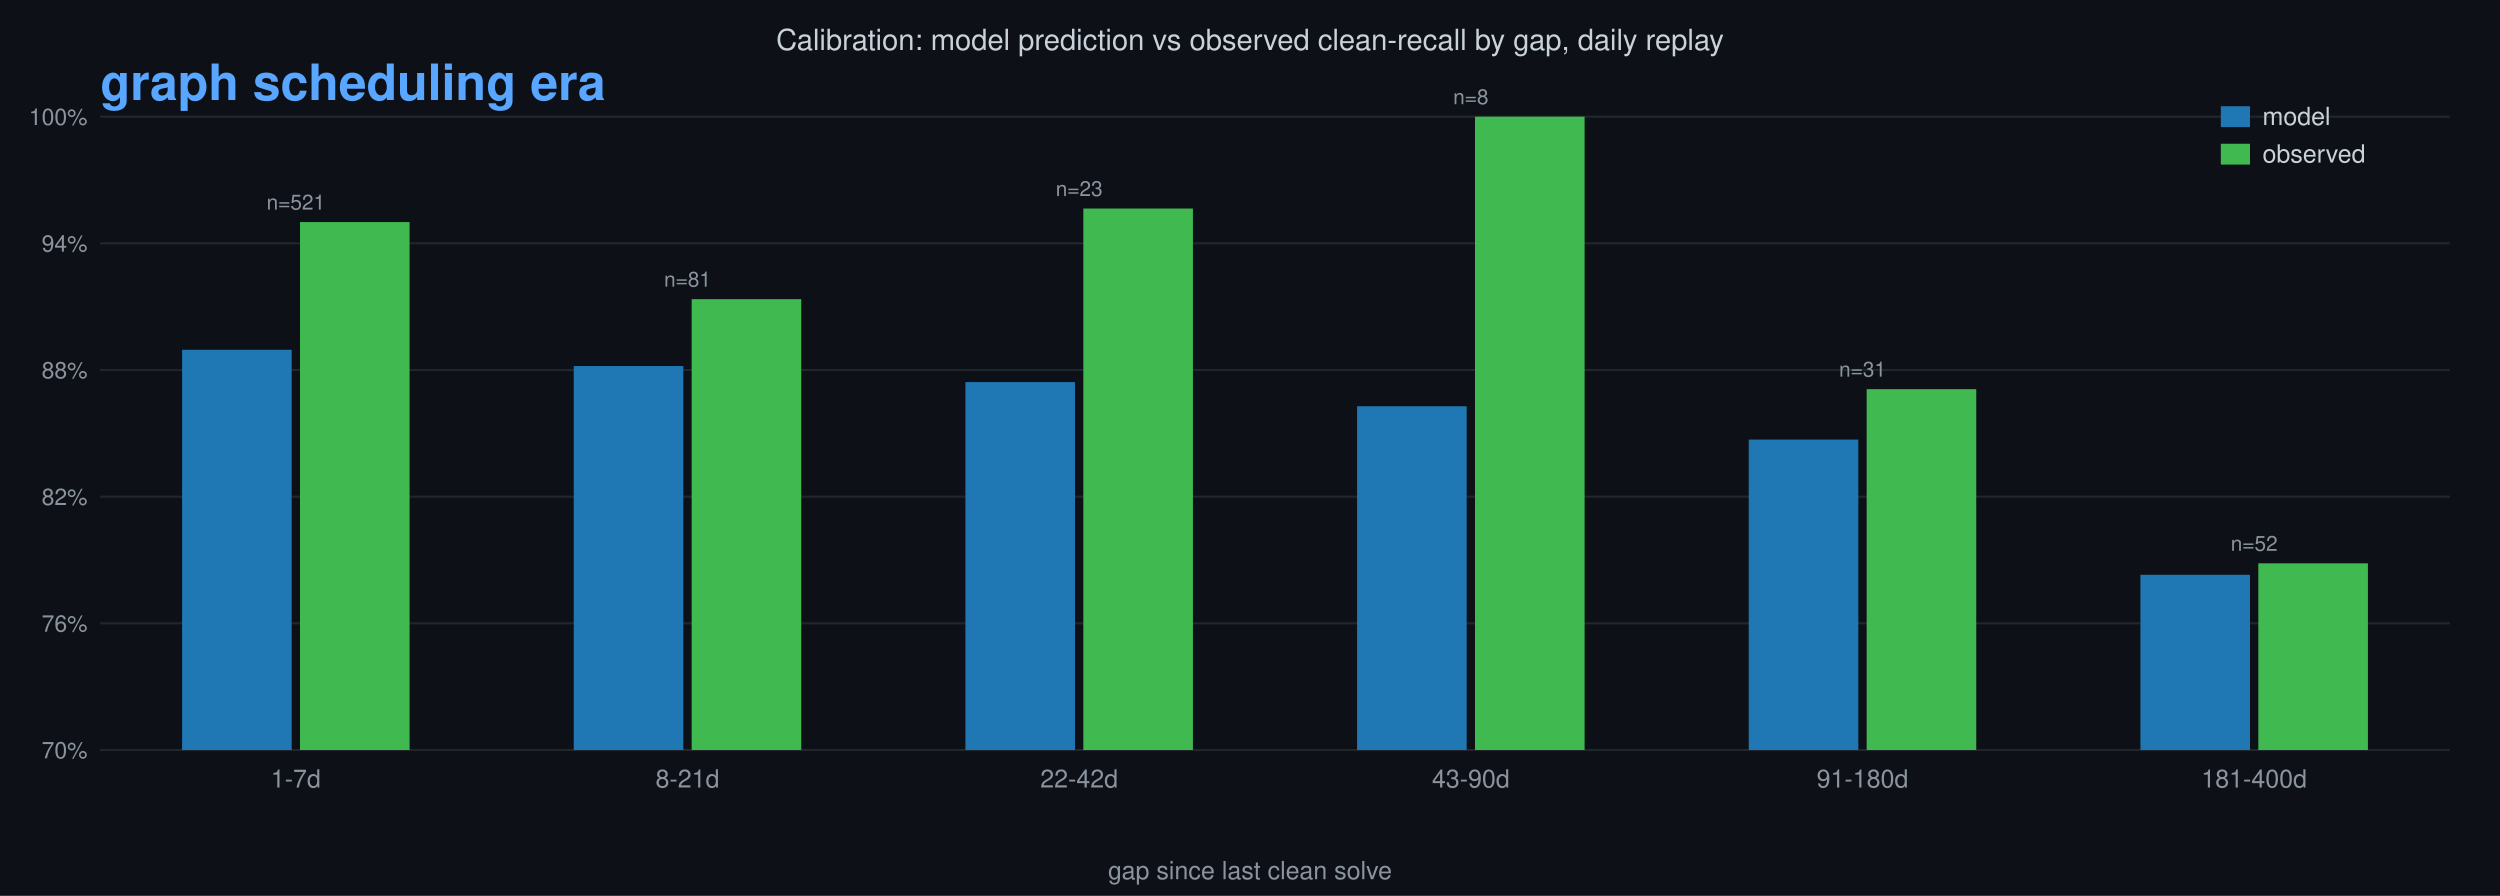
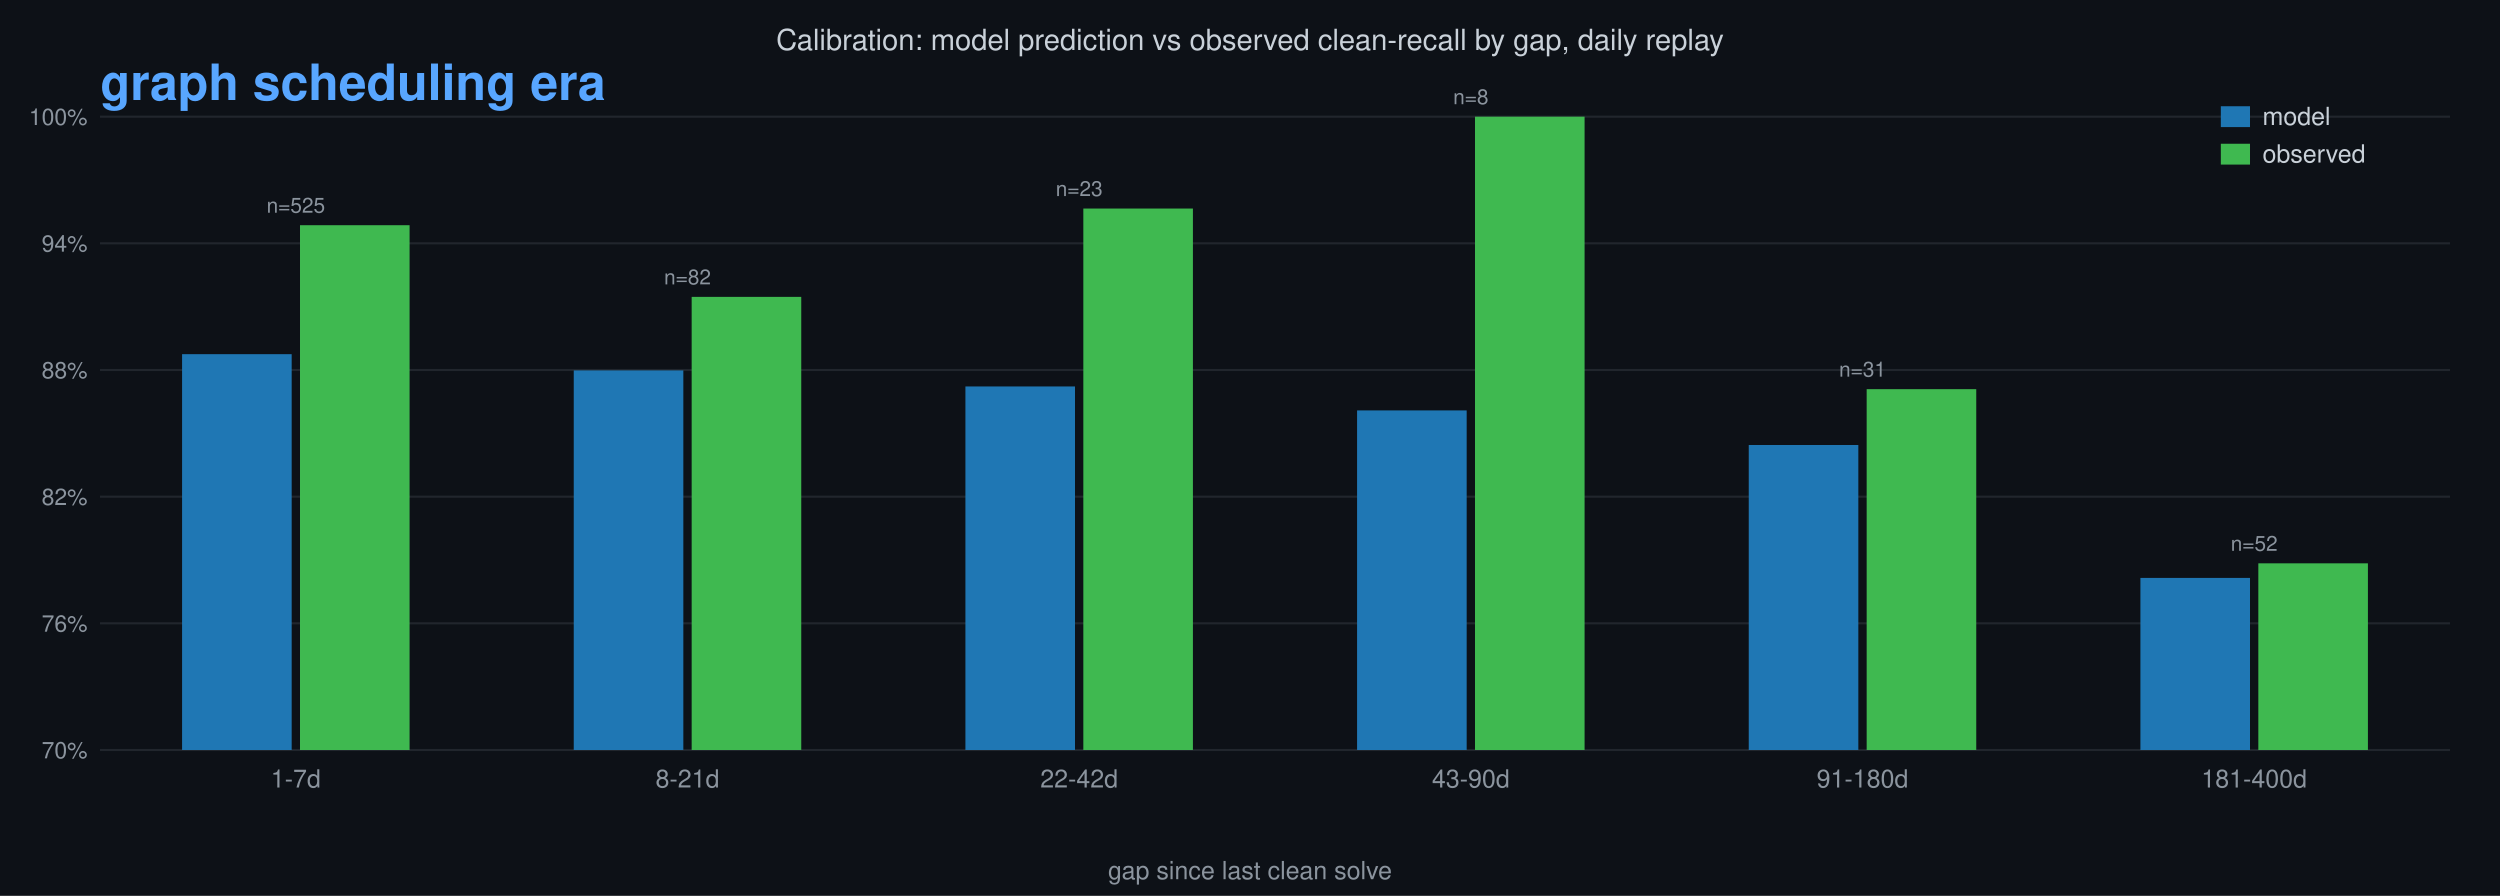
<svg xmlns="http://www.w3.org/2000/svg" viewBox="0 0 1200 430" font-family="Helvetica,sans-serif">
  <rect width="1200" height="430" fill="#0d1117" />
  <text x="600" y="24" text-anchor="middle" font-size="14" fill="#c9d1d9">Calibration: model prediction vs observed clean-recall by gap, daily replay</text>
-   <text x="48" y="48" text-anchor="start" font-size="24" font-weight="bold" fill="#8b949e" opacity="0">pre graph scheduling era<animate attributeName="opacity" calcMode="discrete" values="1;0" keyTimes="0;0.738" dur="10.0s" repeatCount="indefinite" />
+   <text x="48" y="48" text-anchor="start" font-size="24" font-weight="bold" fill="#8b949e" opacity="0">pre graph scheduling era<animate attributeName="opacity" calcMode="discrete" values="1;0" keyTimes="0;0.733" dur="10.0s" repeatCount="indefinite" />
  </text>
-   <text x="48" y="48" text-anchor="start" font-size="24" font-weight="bold" fill="#58a6ff" opacity="1">graph scheduling era<animate attributeName="opacity" calcMode="discrete" values="0;1" keyTimes="0;0.738" dur="10.0s" repeatCount="indefinite" />
+   <text x="48" y="48" text-anchor="start" font-size="24" font-weight="bold" fill="#58a6ff" opacity="1">graph scheduling era<animate attributeName="opacity" calcMode="discrete" values="0;1" keyTimes="0;0.733" dur="10.0s" repeatCount="indefinite" />
  </text>
  <line x1="48" y1="360.0" x2="1176" y2="360.0" stroke="#21262d" stroke-width="1" />
  <text x="42" y="364.0" text-anchor="end" font-size="11" fill="#8b949e">70%</text>
  <line x1="48" y1="299.2" x2="1176" y2="299.2" stroke="#21262d" stroke-width="1" />
  <text x="42" y="303.2" text-anchor="end" font-size="11" fill="#8b949e">76%</text>
  <line x1="48" y1="238.4" x2="1176" y2="238.4" stroke="#21262d" stroke-width="1" />
  <text x="42" y="242.4" text-anchor="end" font-size="11" fill="#8b949e">82%</text>
  <line x1="48" y1="177.6" x2="1176" y2="177.6" stroke="#21262d" stroke-width="1" />
  <text x="42" y="181.6" text-anchor="end" font-size="11" fill="#8b949e">88%</text>
  <line x1="48" y1="116.8" x2="1176" y2="116.8" stroke="#21262d" stroke-width="1" />
  <text x="42" y="120.8" text-anchor="end" font-size="11" fill="#8b949e">94%</text>
  <line x1="48" y1="56.0" x2="1176" y2="56.0" stroke="#21262d" stroke-width="1" />
  <text x="42" y="60.0" text-anchor="end" font-size="11" fill="#8b949e">100%</text>
-   <rect x="87.4" y="167.9" width="52.6" height="192.1" fill="#1f77b4">
-     <animate attributeName="y" calcMode="discrete" values="360.0;167.7;168.3;168.0;168.1;168.2;168.3;168.6;168.5;168.6;168.5;168.4;168.3;168.2;168.1;168.2;168.1;168.0;167.9;168.0;167.9" keyTimes="0;0.005;0.009;0.021;0.033;0.036;0.044;0.06;0.067;0.079;0.083;0.112;0.154;0.238;0.318;0.334;0.367;0.508;0.67;0.692;0.722" dur="10.0s" repeatCount="indefinite" />
-     <animate attributeName="height" calcMode="discrete" values="0.0;192.3;191.7;192.0;191.9;191.8;191.7;191.4;191.5;191.4;191.5;191.6;191.7;191.8;191.9;191.8;191.9;192.0;192.1;192.0;192.1" keyTimes="0;0.005;0.009;0.021;0.033;0.036;0.044;0.06;0.067;0.079;0.083;0.112;0.154;0.238;0.318;0.334;0.367;0.508;0.67;0.692;0.722" dur="10.0s" repeatCount="indefinite" />
+   <rect x="87.4" y="170.0" width="52.6" height="190.0" fill="#1f77b4">
+     <animate attributeName="y" calcMode="discrete" values="360.0;169.7;170.3;170.0;170.1;170.2;170.3;170.6;170.5;170.6;170.5;170.4;170.3;170.2;170.3;170.2;170.1;170.2;170.1;170.0;169.9;170.0;169.9;170.0" keyTimes="0;0.005;0.009;0.021;0.033;0.036;0.044;0.06;0.067;0.078;0.082;0.112;0.184;0.237;0.255;0.27;0.374;0.382;0.455;0.535;0.838;0.84;0.877;0.894" dur="10.0s" repeatCount="indefinite" />
+     <animate attributeName="height" calcMode="discrete" values="0.0;190.3;189.7;190.0;189.9;189.8;189.7;189.4;189.5;189.4;189.5;189.6;189.7;189.8;189.7;189.8;189.9;189.8;189.9;190.0;190.1;190.0;190.1;190.0" keyTimes="0;0.005;0.009;0.021;0.033;0.036;0.044;0.06;0.067;0.078;0.082;0.112;0.184;0.237;0.255;0.27;0.374;0.382;0.455;0.535;0.838;0.84;0.877;0.894" dur="10.0s" repeatCount="indefinite" />
  </rect>
-   <rect x="144.0" y="106.6" width="52.6" height="253.4" fill="#3fb950">
-     <animate attributeName="y" calcMode="discrete" values="360.0;56.0;69.7;67.8;67.0;66.4;66.0;65.0;64.1;63.7;63.2;76.4;75.9;81.3;80.0;78.8;78.1;77.6;77.0;75.9;75.1;87.5;85.9;84.7;83.9;82.8;81.8;81.4;80.9;83.4;82.9;82.6;82.1;84.9;84.1;83.6;82.7;82.4;81.8;84.1;83.5;83.0;82.7;82.6;82.5;82.4;82.3;82.1;82.0;81.9;81.7;81.6;86.4;86.0;85.8;85.5;85.2;87.4;91.7;95.9;95.4;95.3;99.6;101.3;100.4;101.9;100.9;102.4;102.2;101.5;108.1;107.2;106.6" keyTimes="0;0.005;0.112;0.141;0.154;0.169;0.185;0.198;0.238;0.256;0.271;0.296;0.304;0.318;0.334;0.346;0.358;0.367;0.377;0.385;0.394;0.403;0.414;0.423;0.433;0.445;0.458;0.468;0.478;0.487;0.5;0.508;0.517;0.529;0.538;0.556;0.571;0.58;0.588;0.594;0.605;0.613;0.62;0.665;0.668;0.688;0.692;0.722;0.747;0.752;0.767;0.774;0.781;0.79;0.797;0.803;0.811;0.82;0.826;0.834;0.839;0.843;0.845;0.853;0.859;0.863;0.873;0.882;0.892;0.898;0.9;0.909;0.916" dur="10.0s" repeatCount="indefinite" />
-     <animate attributeName="height" calcMode="discrete" values="0.0;304.0;290.3;292.2;293.0;293.6;294.0;295.0;295.9;296.3;296.8;283.6;284.1;278.7;280.0;281.2;281.9;282.4;283.0;284.1;284.9;272.5;274.1;275.3;276.1;277.2;278.2;278.6;279.1;276.6;277.1;277.4;277.9;275.1;275.9;276.4;277.3;277.6;278.2;275.9;276.5;277.0;277.3;277.4;277.5;277.6;277.7;277.9;278.0;278.1;278.3;278.4;273.6;274.0;274.2;274.5;274.8;272.6;268.3;264.1;264.6;264.7;260.4;258.7;259.6;258.1;259.1;257.6;257.8;258.5;251.9;252.8;253.4" keyTimes="0;0.005;0.112;0.141;0.154;0.169;0.185;0.198;0.238;0.256;0.271;0.296;0.304;0.318;0.334;0.346;0.358;0.367;0.377;0.385;0.394;0.403;0.414;0.423;0.433;0.445;0.458;0.468;0.478;0.487;0.5;0.508;0.517;0.529;0.538;0.556;0.571;0.58;0.588;0.594;0.605;0.613;0.62;0.665;0.668;0.688;0.692;0.722;0.747;0.752;0.767;0.774;0.781;0.79;0.797;0.803;0.811;0.82;0.826;0.834;0.839;0.843;0.845;0.853;0.859;0.863;0.873;0.882;0.892;0.898;0.9;0.909;0.916" dur="10.0s" repeatCount="indefinite" />
+   <rect x="144.0" y="108.1" width="52.6" height="251.9" fill="#3fb950">
+     <animate attributeName="y" calcMode="discrete" values="360.0;56.0;69.7;67.8;67.0;66.4;66.0;65.0;64.1;63.7;63.2;76.4;75.9;81.3;80.0;78.8;78.1;77.6;77.0;75.9;75.1;87.5;85.9;84.7;83.9;82.8;81.8;81.4;80.9;83.4;82.9;82.6;82.1;84.9;84.1;83.6;82.7;82.4;81.8;84.1;83.5;83.0;82.7;82.6;82.5;82.4;82.3;82.1;82.0;81.9;81.7;81.6;86.4;86.0;85.8;85.5;85.2;87.4;91.7;95.9;95.4;95.3;99.6;101.3;100.4;101.9;100.9;102.4;102.2;101.5;108.1;107.2;106.6;108.1" keyTimes="0;0.005;0.112;0.14;0.153;0.168;0.184;0.196;0.237;0.255;0.27;0.294;0.303;0.316;0.332;0.343;0.356;0.365;0.374;0.382;0.392;0.401;0.411;0.42;0.431;0.442;0.455;0.465;0.475;0.484;0.497;0.505;0.514;0.525;0.535;0.553;0.567;0.577;0.585;0.591;0.601;0.609;0.616;0.66;0.664;0.683;0.688;0.717;0.742;0.747;0.762;0.769;0.776;0.785;0.792;0.798;0.806;0.815;0.821;0.829;0.834;0.838;0.84;0.848;0.854;0.858;0.868;0.877;0.886;0.892;0.894;0.904;0.911;0.914" dur="10.0s" repeatCount="indefinite" />
+     <animate attributeName="height" calcMode="discrete" values="0.0;304.0;290.3;292.2;293.0;293.6;294.0;295.0;295.9;296.3;296.8;283.6;284.1;278.7;280.0;281.2;281.9;282.4;283.0;284.1;284.9;272.5;274.1;275.3;276.1;277.2;278.2;278.6;279.1;276.6;277.1;277.4;277.9;275.1;275.9;276.4;277.3;277.6;278.2;275.9;276.5;277.0;277.3;277.4;277.5;277.6;277.7;277.9;278.0;278.1;278.3;278.4;273.6;274.0;274.2;274.5;274.8;272.6;268.3;264.1;264.6;264.7;260.4;258.7;259.6;258.1;259.1;257.6;257.8;258.5;251.9;252.8;253.4;251.9" keyTimes="0;0.005;0.112;0.14;0.153;0.168;0.184;0.196;0.237;0.255;0.27;0.294;0.303;0.316;0.332;0.343;0.356;0.365;0.374;0.382;0.392;0.401;0.411;0.42;0.431;0.442;0.455;0.465;0.475;0.484;0.497;0.505;0.514;0.525;0.535;0.553;0.567;0.577;0.585;0.591;0.601;0.609;0.616;0.66;0.664;0.683;0.688;0.717;0.742;0.747;0.762;0.769;0.776;0.785;0.792;0.798;0.806;0.815;0.821;0.829;0.834;0.838;0.84;0.848;0.854;0.858;0.868;0.877;0.886;0.892;0.894;0.904;0.911;0.914" dur="10.0s" repeatCount="indefinite" />
  </rect>
  <text x="142.0" y="378" text-anchor="middle" font-size="12" fill="#8b949e">1-7d</text>
-   <text x="142.0" y="100.6" text-anchor="middle" font-size="10" fill="#8b949e" opacity="1">n=521<animate attributeName="opacity" calcMode="discrete" values="0;1" keyTimes="0;0.916" dur="10.0s" repeatCount="indefinite" />
+   <text x="142.0" y="102.1" text-anchor="middle" font-size="10" fill="#8b949e" opacity="1">n=525<animate attributeName="opacity" calcMode="discrete" values="0;1" keyTimes="0;0.914" dur="10.0s" repeatCount="indefinite" />
  </text>
-   <rect x="275.4" y="175.7" width="52.6" height="184.3" fill="#1f77b4">
-     <animate attributeName="y" calcMode="discrete" values="360.0;172.9;175.4;174.2;175.4;176.1;177.0;176.8;178.2;178.8;179.1;178.6;179.0;179.7;179.0;178.6;178.5;178.2;177.9;177.5;177.9;177.7;177.6;177.5;177.4;177.3;177.1;176.7;176.5;176.4;176.1;176.0;175.9;175.8;175.7;175.5;175.6;175.7;175.8;175.7" keyTimes="0;0.055;0.067;0.071;0.083;0.102;0.112;0.141;0.169;0.198;0.256;0.271;0.304;0.318;0.334;0.346;0.358;0.367;0.377;0.385;0.394;0.414;0.423;0.433;0.445;0.487;0.508;0.556;0.594;0.613;0.625;0.811;0.826;0.845;0.853;0.863;0.873;0.9;0.909;0.916" dur="10.0s" repeatCount="indefinite" />
-     <animate attributeName="height" calcMode="discrete" values="0.0;187.1;184.6;185.8;184.6;183.9;183.0;183.2;181.8;181.2;180.9;181.4;181.0;180.3;181.0;181.4;181.5;181.8;182.1;182.5;182.1;182.3;182.4;182.5;182.6;182.7;182.9;183.3;183.5;183.6;183.9;184.0;184.1;184.2;184.3;184.5;184.4;184.3;184.2;184.3" keyTimes="0;0.055;0.067;0.071;0.083;0.102;0.112;0.141;0.169;0.198;0.256;0.271;0.304;0.318;0.334;0.346;0.358;0.367;0.377;0.385;0.394;0.414;0.423;0.433;0.445;0.487;0.508;0.556;0.594;0.613;0.625;0.811;0.826;0.845;0.853;0.863;0.873;0.9;0.909;0.916" dur="10.0s" repeatCount="indefinite" />
+   <rect x="275.4" y="177.8" width="52.6" height="182.2" fill="#1f77b4">
+     <animate attributeName="y" calcMode="discrete" values="360.0;174.9;177.4;176.2;177.3;178.0;178.9;178.7;180.1;180.6;180.9;180.5;180.8;181.6;180.8;180.5;180.4;180.1;179.8;179.4;179.9;179.8;179.6;179.5;179.4;179.3;179.2;179.1;178.7;178.5;178.3;178.1;178.0;177.9;177.8;177.7;177.5;177.7;177.9;177.8" keyTimes="0;0.055;0.067;0.07;0.082;0.101;0.112;0.14;0.168;0.196;0.255;0.27;0.303;0.316;0.332;0.343;0.356;0.365;0.374;0.382;0.392;0.401;0.411;0.42;0.431;0.442;0.484;0.505;0.553;0.591;0.609;0.621;0.806;0.821;0.84;0.848;0.858;0.868;0.894;0.911" dur="10.0s" repeatCount="indefinite" />
+     <animate attributeName="height" calcMode="discrete" values="0.0;185.1;182.6;183.8;182.7;182.0;181.1;181.3;179.9;179.4;179.1;179.5;179.2;178.4;179.2;179.5;179.6;179.9;180.2;180.6;180.1;180.2;180.4;180.5;180.6;180.7;180.8;180.9;181.3;181.5;181.7;181.9;182.0;182.1;182.2;182.3;182.5;182.3;182.1;182.2" keyTimes="0;0.055;0.067;0.07;0.082;0.101;0.112;0.14;0.168;0.196;0.255;0.27;0.303;0.316;0.332;0.343;0.356;0.365;0.374;0.382;0.392;0.401;0.411;0.42;0.431;0.442;0.484;0.505;0.553;0.591;0.609;0.621;0.806;0.821;0.84;0.848;0.858;0.868;0.894;0.911" dur="10.0s" repeatCount="indefinite" />
  </rect>
-   <rect x="332.0" y="143.6" width="52.6" height="216.4" fill="#3fb950">
-     <animate attributeName="y" calcMode="discrete" values="360.0;56.0;109.3;102.1;96.5;95.0;93.5;92.2;90.9;88.7;83.4;82.7;81.3;104.3;123.6;122.1;120.7;119.3;114.5;112.3;111.3;109.3;108.4;107.5;105.0;103.5;118.4;127.4;151.9;149.3;145.8;144.7;143.6" keyTimes="0;0.055;0.304;0.318;0.334;0.346;0.358;0.367;0.377;0.385;0.394;0.403;0.414;0.423;0.433;0.445;0.487;0.508;0.556;0.594;0.613;0.625;0.811;0.826;0.845;0.853;0.859;0.863;0.873;0.882;0.9;0.909;0.916" dur="10.0s" repeatCount="indefinite" />
-     <animate attributeName="height" calcMode="discrete" values="0.0;304.0;250.7;257.9;263.5;265.0;266.5;267.8;269.1;271.3;276.6;277.3;278.7;255.7;236.4;237.9;239.3;240.7;245.5;247.7;248.7;250.7;251.6;252.5;255.0;256.5;241.6;232.6;208.1;210.7;214.2;215.3;216.4" keyTimes="0;0.055;0.304;0.318;0.334;0.346;0.358;0.367;0.377;0.385;0.394;0.403;0.414;0.423;0.433;0.445;0.487;0.508;0.556;0.594;0.613;0.625;0.811;0.826;0.845;0.853;0.859;0.863;0.873;0.882;0.9;0.909;0.916" dur="10.0s" repeatCount="indefinite" />
+   <rect x="332.0" y="142.5" width="52.6" height="217.5" fill="#3fb950">
+     <animate attributeName="y" calcMode="discrete" values="360.0;56.0;109.3;102.1;96.5;95.0;93.5;92.2;90.9;88.7;83.4;82.7;81.3;104.3;123.6;122.1;120.7;119.3;114.5;112.3;111.3;109.3;108.4;107.5;105.0;103.5;118.4;127.4;151.9;149.3;145.8;144.7;143.6;142.5" keyTimes="0;0.055;0.303;0.316;0.332;0.343;0.356;0.365;0.374;0.382;0.392;0.401;0.411;0.42;0.431;0.442;0.484;0.505;0.553;0.591;0.609;0.621;0.806;0.821;0.84;0.848;0.854;0.858;0.868;0.877;0.894;0.904;0.911;0.914" dur="10.0s" repeatCount="indefinite" />
+     <animate attributeName="height" calcMode="discrete" values="0.0;304.0;250.7;257.9;263.5;265.0;266.5;267.8;269.1;271.3;276.6;277.3;278.7;255.7;236.4;237.9;239.3;240.7;245.5;247.7;248.7;250.7;251.6;252.5;255.0;256.5;241.6;232.6;208.1;210.7;214.2;215.3;216.4;217.5" keyTimes="0;0.055;0.303;0.316;0.332;0.343;0.356;0.365;0.374;0.382;0.392;0.401;0.411;0.42;0.431;0.442;0.484;0.505;0.553;0.591;0.609;0.621;0.806;0.821;0.84;0.848;0.854;0.858;0.868;0.877;0.894;0.904;0.911;0.914" dur="10.0s" repeatCount="indefinite" />
  </rect>
  <text x="330.0" y="378" text-anchor="middle" font-size="12" fill="#8b949e">8-21d</text>
-   <text x="330.0" y="137.6" text-anchor="middle" font-size="10" fill="#8b949e" opacity="1">n=81<animate attributeName="opacity" calcMode="discrete" values="0;1" keyTimes="0;0.916" dur="10.0s" repeatCount="indefinite" />
+   <text x="330.0" y="136.5" text-anchor="middle" font-size="10" fill="#8b949e" opacity="1">n=82<animate attributeName="opacity" calcMode="discrete" values="0;1" keyTimes="0;0.914" dur="10.0s" repeatCount="indefinite" />
  </text>
-   <rect x="463.4" y="183.4" width="52.6" height="176.6" fill="#1f77b4">
-     <animate attributeName="y" calcMode="discrete" values="360.0;191.5;187.5;189.0;193.1;193.5;190.9;189.3;185.9;183.0;182.8;183.7;183.9;183.4" keyTimes="0;0.318;0.358;0.478;0.529;0.538;0.628;0.684;0.688;0.738;0.752;0.79;0.9;0.909" dur="10.0s" repeatCount="indefinite" />
-     <animate attributeName="height" calcMode="discrete" values="0.0;168.5;172.5;171.0;166.9;166.5;169.1;170.7;174.1;177.0;177.2;176.3;176.1;176.6" keyTimes="0;0.318;0.358;0.478;0.529;0.538;0.628;0.684;0.688;0.738;0.752;0.79;0.9;0.909" dur="10.0s" repeatCount="indefinite" />
+   <rect x="463.4" y="185.5" width="52.6" height="174.5" fill="#1f77b4">
+     <animate attributeName="y" calcMode="discrete" values="360.0;193.1;189.3;190.7;194.8;195.1;192.6;191.1;187.8;185.0;184.8;185.9;186.1;185.5" keyTimes="0;0.316;0.356;0.475;0.525;0.535;0.624;0.68;0.683;0.733;0.747;0.785;0.894;0.904" dur="10.0s" repeatCount="indefinite" />
+     <animate attributeName="height" calcMode="discrete" values="0.0;166.9;170.7;169.3;165.2;164.9;167.4;168.9;172.2;175.0;175.2;174.1;173.9;174.5" keyTimes="0;0.316;0.356;0.475;0.525;0.535;0.624;0.68;0.683;0.733;0.747;0.785;0.894;0.904" dur="10.0s" repeatCount="indefinite" />
  </rect>
  <rect x="520.0" y="100.1" width="52.6" height="259.9" fill="#3fb950">
-     <animate attributeName="y" calcMode="discrete" values="360.0;56.0;224.9;182.7;168.6;157.3;133.9;115.6;112.3;104.3;102.1;100.1" keyTimes="0;0.318;0.529;0.538;0.628;0.684;0.688;0.738;0.752;0.79;0.9;0.909" dur="10.0s" repeatCount="indefinite" />
-     <animate attributeName="height" calcMode="discrete" values="0.0;304.0;135.1;177.3;191.4;202.7;226.1;244.4;247.7;255.7;257.9;259.9" keyTimes="0;0.318;0.529;0.538;0.628;0.684;0.688;0.738;0.752;0.79;0.9;0.909" dur="10.0s" repeatCount="indefinite" />
+     <animate attributeName="y" calcMode="discrete" values="360.0;56.0;224.9;182.7;168.6;157.3;133.9;115.6;112.3;104.3;102.1;100.1" keyTimes="0;0.316;0.525;0.535;0.624;0.68;0.683;0.733;0.747;0.785;0.894;0.904" dur="10.0s" repeatCount="indefinite" />
+     <animate attributeName="height" calcMode="discrete" values="0.0;304.0;135.1;177.3;191.4;202.7;226.1;244.4;247.7;255.7;257.9;259.9" keyTimes="0;0.316;0.525;0.535;0.624;0.68;0.683;0.733;0.747;0.785;0.894;0.904" dur="10.0s" repeatCount="indefinite" />
  </rect>
  <text x="518.0" y="378" text-anchor="middle" font-size="12" fill="#8b949e">22-42d</text>
-   <text x="518.0" y="94.1" text-anchor="middle" font-size="10" fill="#8b949e" opacity="1">n=23<animate attributeName="opacity" calcMode="discrete" values="0;1" keyTimes="0;0.916" dur="10.0s" repeatCount="indefinite" />
+   <text x="518.0" y="94.1" text-anchor="middle" font-size="10" fill="#8b949e" opacity="1">n=23<animate attributeName="opacity" calcMode="discrete" values="0;1" keyTimes="0;0.914" dur="10.0s" repeatCount="indefinite" />
  </text>
-   <rect x="651.4" y="195.0" width="52.6" height="165.0" fill="#1f77b4">
-     <animate attributeName="y" calcMode="discrete" values="360.0;204.9;205.3;209.0;195.7;197.0;195.0" keyTimes="0;0.529;0.538;0.613;0.714;0.863;0.892" dur="10.0s" repeatCount="indefinite" />
-     <animate attributeName="height" calcMode="discrete" values="0.0;155.1;154.7;151.0;164.3;163.0;165.0" keyTimes="0;0.529;0.538;0.613;0.714;0.863;0.892" dur="10.0s" repeatCount="indefinite" />
+   <rect x="651.4" y="197.0" width="52.6" height="163.0" fill="#1f77b4">
+     <animate attributeName="y" calcMode="discrete" values="360.0;206.3;206.7;210.3;197.7;199.0;197.0" keyTimes="0;0.525;0.535;0.609;0.709;0.858;0.886" dur="10.0s" repeatCount="indefinite" />
+     <animate attributeName="height" calcMode="discrete" values="0.0;153.7;153.3;149.7;162.3;161.0;163.0" keyTimes="0;0.525;0.535;0.609;0.709;0.858;0.886" dur="10.0s" repeatCount="indefinite" />
  </rect>
  <rect x="708.0" y="56.0" width="52.6" height="304.0" fill="#3fb950">
-     <animate attributeName="y" calcMode="discrete" values="360.0;56.0" keyTimes="0;0.529" dur="10.0s" repeatCount="indefinite" />
-     <animate attributeName="height" calcMode="discrete" values="0.0;304.0" keyTimes="0;0.529" dur="10.0s" repeatCount="indefinite" />
+     <animate attributeName="y" calcMode="discrete" values="360.0;56.0" keyTimes="0;0.525" dur="10.0s" repeatCount="indefinite" />
+     <animate attributeName="height" calcMode="discrete" values="0.0;304.0" keyTimes="0;0.525" dur="10.0s" repeatCount="indefinite" />
  </rect>
  <text x="706.0" y="378" text-anchor="middle" font-size="12" fill="#8b949e">43-90d</text>
-   <text x="706.0" y="50.0" text-anchor="middle" font-size="10" fill="#8b949e" opacity="1">n=8<animate attributeName="opacity" calcMode="discrete" values="0;1" keyTimes="0;0.916" dur="10.0s" repeatCount="indefinite" />
+   <text x="706.0" y="50.0" text-anchor="middle" font-size="10" fill="#8b949e" opacity="1">n=8<animate attributeName="opacity" calcMode="discrete" values="0;1" keyTimes="0;0.914" dur="10.0s" repeatCount="indefinite" />
  </text>
-   <rect x="839.4" y="211.0" width="52.6" height="149.0" fill="#1f77b4">
-     <animate attributeName="y" calcMode="discrete" values="360.0;205.3;200.7;204.4;209.9;210.1;215.3;212.8;210.0;209.2;209.1;207.9;207.6;207.4;207.9;208.0;209.4;210.3;211.8;211.0" keyTimes="0;0.659;0.665;0.668;0.67;0.674;0.681;0.685;0.714;0.722;0.738;0.752;0.767;0.774;0.781;0.797;0.811;0.834;0.839;0.843" dur="10.0s" repeatCount="indefinite" />
-     <animate attributeName="height" calcMode="discrete" values="0.0;154.7;159.3;155.6;150.1;149.9;144.7;147.2;150.0;150.8;150.9;152.1;152.4;152.6;152.1;152.0;150.6;149.7;148.2;149.0" keyTimes="0;0.659;0.665;0.668;0.67;0.674;0.681;0.685;0.714;0.722;0.738;0.752;0.767;0.774;0.781;0.797;0.811;0.834;0.839;0.843" dur="10.0s" repeatCount="indefinite" />
+   <rect x="839.4" y="213.6" width="52.6" height="146.4" fill="#1f77b4">
+     <animate attributeName="y" calcMode="discrete" values="360.0;208.3;203.7;207.2;212.5;212.7;217.8;215.4;212.6;211.9;211.7;210.6;210.3;210.2;210.6;212.0;212.9;214.3;213.6" keyTimes="0;0.655;0.66;0.664;0.665;0.67;0.677;0.681;0.709;0.717;0.733;0.747;0.762;0.769;0.776;0.806;0.829;0.834;0.838" dur="10.0s" repeatCount="indefinite" />
+     <animate attributeName="height" calcMode="discrete" values="0.0;151.7;156.3;152.8;147.5;147.3;142.2;144.6;147.4;148.1;148.3;149.4;149.7;149.8;149.4;148.0;147.1;145.7;146.4" keyTimes="0;0.655;0.66;0.664;0.665;0.67;0.677;0.681;0.709;0.717;0.733;0.747;0.762;0.769;0.776;0.806;0.829;0.834;0.838" dur="10.0s" repeatCount="indefinite" />
  </rect>
  <rect x="896.0" y="186.8" width="52.6" height="173.2" fill="#3fb950">
-     <animate attributeName="y" calcMode="discrete" values="360.0;56.0;133.9;123.6;168.6;162.7;157.3;152.5;148.1;144.1;137.1;133.9;128.4;160.8;191.1;186.8" keyTimes="0;0.659;0.681;0.685;0.714;0.722;0.738;0.752;0.767;0.774;0.781;0.797;0.811;0.834;0.839;0.843" dur="10.0s" repeatCount="indefinite" />
-     <animate attributeName="height" calcMode="discrete" values="0.0;304.0;226.1;236.4;191.4;197.3;202.7;207.5;211.9;215.9;222.9;226.1;231.6;199.2;168.9;173.2" keyTimes="0;0.659;0.681;0.685;0.714;0.722;0.738;0.752;0.767;0.774;0.781;0.797;0.811;0.834;0.839;0.843" dur="10.0s" repeatCount="indefinite" />
+     <animate attributeName="y" calcMode="discrete" values="360.0;56.0;133.9;123.6;168.6;162.7;157.3;152.5;148.1;144.1;137.1;133.9;128.4;160.8;191.1;186.8" keyTimes="0;0.655;0.677;0.681;0.709;0.717;0.733;0.747;0.762;0.769;0.776;0.792;0.806;0.829;0.834;0.838" dur="10.0s" repeatCount="indefinite" />
+     <animate attributeName="height" calcMode="discrete" values="0.0;304.0;226.1;236.4;191.4;197.3;202.7;207.5;211.9;215.9;222.9;226.1;231.6;199.2;168.9;173.2" keyTimes="0;0.655;0.677;0.681;0.709;0.717;0.733;0.747;0.762;0.769;0.776;0.792;0.806;0.829;0.834;0.838" dur="10.0s" repeatCount="indefinite" />
  </rect>
  <text x="894.0" y="378" text-anchor="middle" font-size="12" fill="#8b949e">91-180d</text>
-   <text x="894.0" y="180.8" text-anchor="middle" font-size="10" fill="#8b949e" opacity="1">n=31<animate attributeName="opacity" calcMode="discrete" values="0;1" keyTimes="0;0.916" dur="10.0s" repeatCount="indefinite" />
+   <text x="894.0" y="180.8" text-anchor="middle" font-size="10" fill="#8b949e" opacity="1">n=31<animate attributeName="opacity" calcMode="discrete" values="0;1" keyTimes="0;0.914" dur="10.0s" repeatCount="indefinite" />
  </text>
-   <rect x="1027.4" y="275.9" width="52.6" height="84.1" fill="#1f77b4">
-     <animate attributeName="y" calcMode="discrete" values="360.0;277.5;281.1;260.0;273.2;267.9;259.3;269.1;273.8;271.7;272.9;271.5;272.0;271.7;271.2;272.1;272.4;273.5;274.6;275.9" keyTimes="0;0.684;0.685;0.714;0.722;0.738;0.747;0.752;0.759;0.767;0.774;0.781;0.79;0.797;0.803;0.811;0.853;0.863;0.873;0.9" dur="10.0s" repeatCount="indefinite" />
-     <animate attributeName="height" calcMode="discrete" values="0.0;82.5;78.9;100.0;86.8;92.1;100.7;90.9;86.2;88.3;87.1;88.5;88.0;88.3;88.8;87.9;87.6;86.5;85.4;84.1" keyTimes="0;0.684;0.685;0.714;0.722;0.738;0.747;0.752;0.759;0.767;0.774;0.781;0.79;0.797;0.803;0.811;0.853;0.863;0.873;0.9" dur="10.0s" repeatCount="indefinite" />
+   <rect x="1027.4" y="277.4" width="52.6" height="82.6" fill="#1f77b4">
+     <animate attributeName="y" calcMode="discrete" values="360.0;277.2;280.7;260.8;273.6;268.8;260.6;270.0;274.6;272.6;273.7;272.4;273.2;272.9;272.5;273.4;273.7;274.9;276.1;277.4" keyTimes="0;0.68;0.681;0.709;0.717;0.733;0.742;0.747;0.754;0.762;0.769;0.776;0.785;0.792;0.798;0.806;0.848;0.858;0.868;0.894" dur="10.0s" repeatCount="indefinite" />
+     <animate attributeName="height" calcMode="discrete" values="0.0;82.8;79.3;99.2;86.4;91.2;99.4;90.0;85.4;87.4;86.3;87.6;86.8;87.1;87.5;86.6;86.3;85.1;83.9;82.6" keyTimes="0;0.68;0.681;0.709;0.717;0.733;0.742;0.747;0.754;0.762;0.769;0.776;0.785;0.792;0.798;0.806;0.848;0.858;0.868;0.894" dur="10.0s" repeatCount="indefinite" />
  </rect>
  <rect x="1084.0" y="270.4" width="52.6" height="89.6" fill="#3fb950">
-     <animate attributeName="y" calcMode="discrete" values="360.0;56.0;258.7;273.1;224.9;249.0;218.1;195.8;214.3;200.8;217.2;228.5;246.0;262.8;278.9;274.6;270.4" keyTimes="0;0.684;0.722;0.738;0.747;0.752;0.759;0.767;0.774;0.781;0.797;0.803;0.811;0.853;0.863;0.873;0.9" dur="10.0s" repeatCount="indefinite" />
-     <animate attributeName="height" calcMode="discrete" values="0.0;304.0;101.3;86.9;135.1;111.0;141.9;164.2;145.7;159.2;142.8;131.5;114.0;97.2;81.1;85.4;89.6" keyTimes="0;0.684;0.722;0.738;0.747;0.752;0.759;0.767;0.774;0.781;0.797;0.803;0.811;0.853;0.863;0.873;0.9" dur="10.0s" repeatCount="indefinite" />
+     <animate attributeName="y" calcMode="discrete" values="360.0;56.0;258.7;273.1;224.9;249.0;218.1;195.8;214.3;200.8;217.2;228.5;246.0;262.8;278.9;274.6;270.4" keyTimes="0;0.68;0.717;0.733;0.742;0.747;0.754;0.762;0.769;0.776;0.792;0.798;0.806;0.848;0.858;0.868;0.894" dur="10.0s" repeatCount="indefinite" />
+     <animate attributeName="height" calcMode="discrete" values="0.0;304.0;101.3;86.9;135.1;111.0;141.9;164.2;145.7;159.2;142.8;131.5;114.0;97.2;81.1;85.4;89.6" keyTimes="0;0.68;0.717;0.733;0.742;0.747;0.754;0.762;0.769;0.776;0.792;0.798;0.806;0.848;0.858;0.868;0.894" dur="10.0s" repeatCount="indefinite" />
  </rect>
  <text x="1082.0" y="378" text-anchor="middle" font-size="12" fill="#8b949e">181-400d</text>
-   <text x="1082.0" y="264.4" text-anchor="middle" font-size="10" fill="#8b949e" opacity="1">n=52<animate attributeName="opacity" calcMode="discrete" values="0;1" keyTimes="0;0.916" dur="10.0s" repeatCount="indefinite" />
+   <text x="1082.0" y="264.4" text-anchor="middle" font-size="10" fill="#8b949e" opacity="1">n=52<animate attributeName="opacity" calcMode="discrete" values="0;1" keyTimes="0;0.914" dur="10.0s" repeatCount="indefinite" />
  </text>
  <rect x="1066" y="51" width="14" height="10" fill="#1f77b4" />
  <text x="1086" y="60" font-size="12" fill="#c9d1d9">model</text>
  <rect x="1066" y="69" width="14" height="10" fill="#3fb950" />
  <text x="1086" y="78" font-size="12" fill="#c9d1d9">observed</text>
  <text x="600" y="422" text-anchor="middle" font-size="12" fill="#8b949e">gap since last clean solve</text>
-   <text x="1176" y="24" fill="#c9d1d9" font-size="14" text-anchor="end" opacity="0">sep '25<animate attributeName="opacity" calcMode="discrete" values="1;0" keyTimes="0;0.112" dur="10.0s" repeatCount="indefinite" />
+   <text x="1176" y="24" fill="#c9d1d9" font-size="14" text-anchor="end" opacity="0">sep '25<animate attributeName="opacity" calcMode="discrete" values="1;0" keyTimes="0;0.111" dur="10.0s" repeatCount="indefinite" />
  </text>
-   <text x="1176" y="24" fill="#c9d1d9" font-size="14" text-anchor="end" opacity="0">oct '25<animate attributeName="opacity" calcMode="discrete" values="0;1;0" keyTimes="0;0.112;0.5" dur="10.0s" repeatCount="indefinite" />
+   <text x="1176" y="24" fill="#c9d1d9" font-size="14" text-anchor="end" opacity="0">oct '25<animate attributeName="opacity" calcMode="discrete" values="0;1;0" keyTimes="0;0.111;0.497" dur="10.0s" repeatCount="indefinite" />
  </text>
-   <text x="1176" y="24" fill="#c9d1d9" font-size="14" text-anchor="end" opacity="0">nov '25<animate attributeName="opacity" calcMode="discrete" values="0;1;0" keyTimes="0;0.5;0.627" dur="10.0s" repeatCount="indefinite" />
+   <text x="1176" y="24" fill="#c9d1d9" font-size="14" text-anchor="end" opacity="0">nov '25<animate attributeName="opacity" calcMode="discrete" values="0;1;0" keyTimes="0;0.497;0.623" dur="10.0s" repeatCount="indefinite" />
  </text>
-   <text x="1176" y="24" fill="#c9d1d9" font-size="14" text-anchor="end" opacity="0">dec '25<animate attributeName="opacity" calcMode="discrete" values="0;1;0" keyTimes="0;0.627;0.637" dur="10.0s" repeatCount="indefinite" />
+   <text x="1176" y="24" fill="#c9d1d9" font-size="14" text-anchor="end" opacity="0">dec '25<animate attributeName="opacity" calcMode="discrete" values="0;1;0" keyTimes="0;0.623;0.633" dur="10.0s" repeatCount="indefinite" />
  </text>
-   <text x="1176" y="24" fill="#c9d1d9" font-size="14" text-anchor="end" opacity="0">jan '26<animate attributeName="opacity" calcMode="discrete" values="0;1;0" keyTimes="0;0.637;0.645" dur="10.0s" repeatCount="indefinite" />
+   <text x="1176" y="24" fill="#c9d1d9" font-size="14" text-anchor="end" opacity="0">jan '26<animate attributeName="opacity" calcMode="discrete" values="0;1;0" keyTimes="0;0.633;0.641" dur="10.0s" repeatCount="indefinite" />
  </text>
-   <text x="1176" y="24" fill="#c9d1d9" font-size="14" text-anchor="end" opacity="0">feb '26<animate attributeName="opacity" calcMode="discrete" values="0;1;0" keyTimes="0;0.645;0.653" dur="10.0s" repeatCount="indefinite" />
+   <text x="1176" y="24" fill="#c9d1d9" font-size="14" text-anchor="end" opacity="0">feb '26<animate attributeName="opacity" calcMode="discrete" values="0;1;0" keyTimes="0;0.641;0.649" dur="10.0s" repeatCount="indefinite" />
  </text>
-   <text x="1176" y="24" fill="#c9d1d9" font-size="14" text-anchor="end" opacity="0">mar '26<animate attributeName="opacity" calcMode="discrete" values="0;1;0" keyTimes="0;0.653;0.678" dur="10.0s" repeatCount="indefinite" />
+   <text x="1176" y="24" fill="#c9d1d9" font-size="14" text-anchor="end" opacity="0">mar '26<animate attributeName="opacity" calcMode="discrete" values="0;1;0" keyTimes="0;0.649;0.673" dur="10.0s" repeatCount="indefinite" />
  </text>
-   <text x="1176" y="24" fill="#c9d1d9" font-size="14" text-anchor="end" opacity="0">apr '26<animate attributeName="opacity" calcMode="discrete" values="0;1;0" keyTimes="0;0.678;0.696" dur="10.0s" repeatCount="indefinite" />
+   <text x="1176" y="24" fill="#c9d1d9" font-size="14" text-anchor="end" opacity="0">apr '26<animate attributeName="opacity" calcMode="discrete" values="0;1;0" keyTimes="0;0.673;0.692" dur="10.0s" repeatCount="indefinite" />
  </text>
-   <text x="1176" y="24" fill="#c9d1d9" font-size="14" text-anchor="end" opacity="0">may '26<animate attributeName="opacity" calcMode="discrete" values="0;1;0" keyTimes="0;0.696;0.705" dur="10.0s" repeatCount="indefinite" />
+   <text x="1176" y="24" fill="#c9d1d9" font-size="14" text-anchor="end" opacity="0">may '26<animate attributeName="opacity" calcMode="discrete" values="0;1;0" keyTimes="0;0.692;0.7" dur="10.0s" repeatCount="indefinite" />
  </text>
-   <text x="1176" y="24" fill="#c9d1d9" font-size="14" text-anchor="end" opacity="0">jun '26<animate attributeName="opacity" calcMode="discrete" values="0;1;0" keyTimes="0;0.705;0.713" dur="10.0s" repeatCount="indefinite" />
+   <text x="1176" y="24" fill="#c9d1d9" font-size="14" text-anchor="end" opacity="0">jun '26<animate attributeName="opacity" calcMode="discrete" values="0;1;0" keyTimes="0;0.7;0.709" dur="10.0s" repeatCount="indefinite" />
  </text>
-   <text x="1176" y="24" fill="#c9d1d9" font-size="14" text-anchor="end" opacity="0">jul '26<animate attributeName="opacity" calcMode="discrete" values="0;1;0" keyTimes="0;0.713;0.736" dur="10.0s" repeatCount="indefinite" />
+   <text x="1176" y="24" fill="#c9d1d9" font-size="14" text-anchor="end" opacity="0">jul '26<animate attributeName="opacity" calcMode="discrete" values="0;1;0" keyTimes="0;0.709;0.732" dur="10.0s" repeatCount="indefinite" />
  </text>
-   <text x="1176" y="24" fill="#c9d1d9" font-size="14" text-anchor="end" opacity="0">aug '26<animate attributeName="opacity" calcMode="discrete" values="0;1;0" keyTimes="0;0.736;0.909" dur="10.0s" repeatCount="indefinite" />
+   <text x="1176" y="24" fill="#c9d1d9" font-size="14" text-anchor="end" opacity="0">aug '26<animate attributeName="opacity" calcMode="discrete" values="0;1;0" keyTimes="0;0.732;0.904" dur="10.0s" repeatCount="indefinite" />
  </text>
-   <text x="1176" y="24" fill="#c9d1d9" font-size="14" text-anchor="end" opacity="0">sep '26<animate attributeName="opacity" calcMode="discrete" values="0;1" keyTimes="0;0.909" dur="10.0s" repeatCount="indefinite" />
+   <text x="1176" y="24" fill="#c9d1d9" font-size="14" text-anchor="end" opacity="0">sep '26<animate attributeName="opacity" calcMode="discrete" values="0;1" keyTimes="0;0.904" dur="10.0s" repeatCount="indefinite" />
  </text>
  <rect width="1200" height="430" fill="#0d1117" opacity="0" pointer-events="none">
    <animate attributeName="opacity" calcMode="linear" values="0;0;1" keyTimes="0;0.92;1" dur="10.0s" repeatCount="indefinite" />
  </rect>
</svg>
